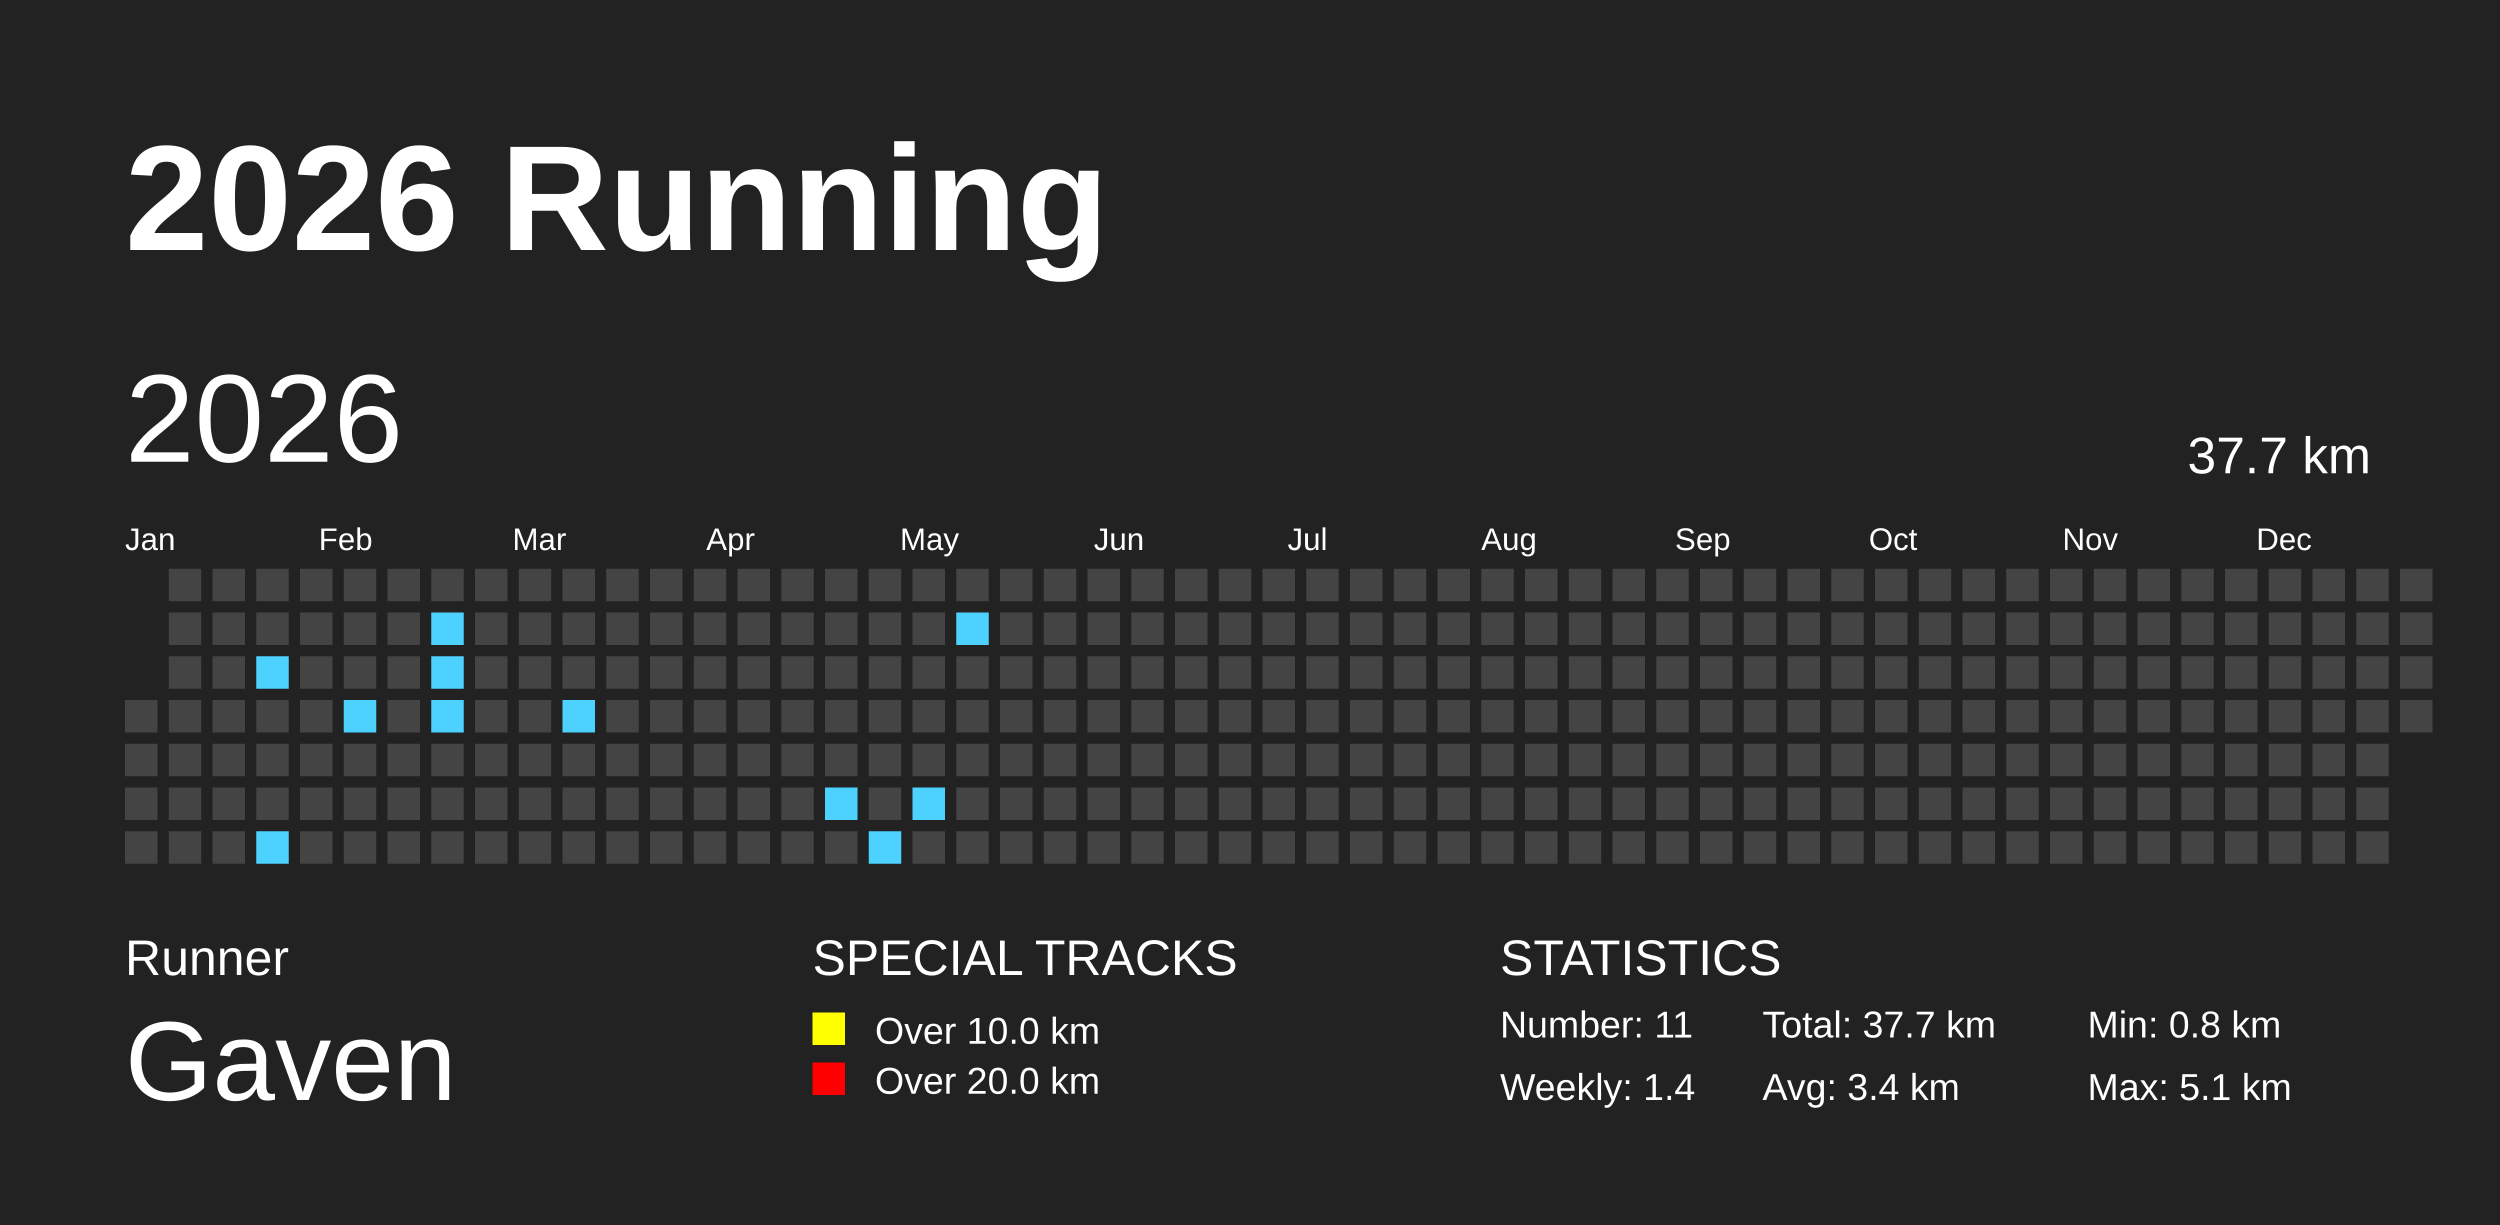
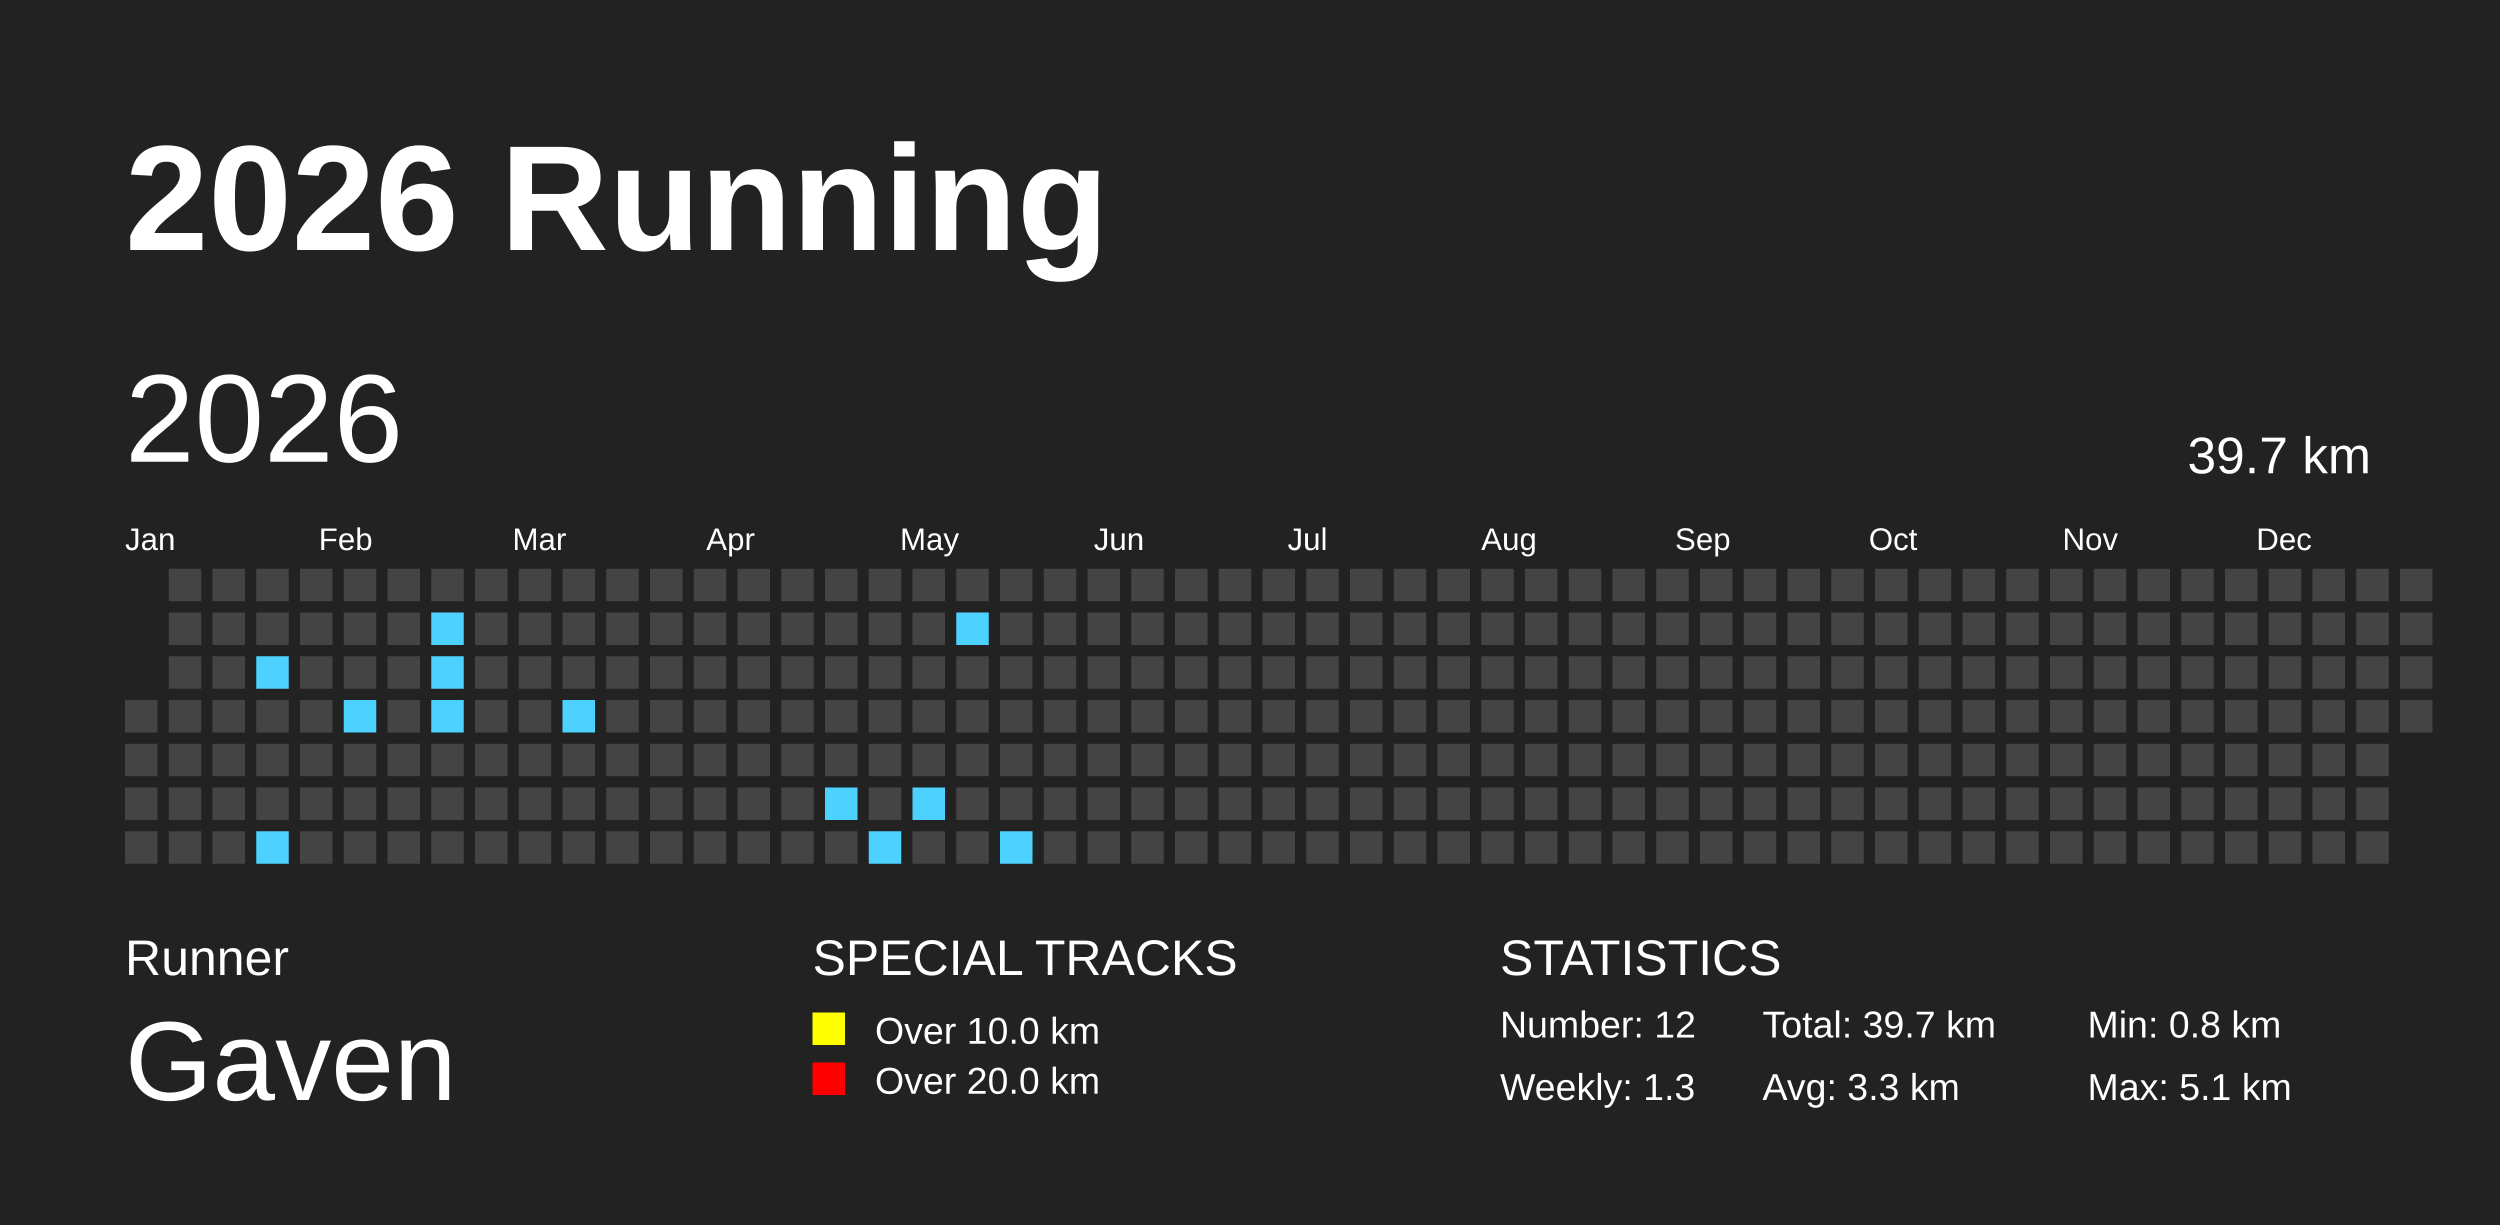
<svg xmlns="http://www.w3.org/2000/svg" baseProfile="full" height="98mm" version="1.1" viewBox="0,0,200,98" width="200mm">
  <defs />
  <rect fill="#222222" height="98" width="200" x="0" y="0" />
  <text fill="#FFFFFF" style="font-size:12px; font-family:Arial; font-weight:bold;" x="10" y="20">2026 Running</text>
  <text fill="#FFFFFF" style="font-size:4px; font-family:Arial" x="10" y="78">Runner</text>
  <text fill="#FFFFFF" style="font-size:9px; font-family:Arial" x="10" y="88">Gaven</text>
  <text fill="#FFFFFF" style="font-size:4px; font-family:Arial" x="65" y="78">SPECIAL TRACKS</text>
  <rect fill="yellow" height="2.6" width="2.6" x="65" y="81" />
  <text fill="#FFFFFF" style="font-size:3px; font-family:Arial" x="70" y="83.5">Over 10.0 km</text>
  <rect fill="red" height="2.6" width="2.6" x="65" y="85" />
  <text fill="#FFFFFF" style="font-size:3px; font-family:Arial" x="70" y="87.5">Over 20.0 km</text>
  <text fill="#FFFFFF" style="font-size:4px; font-family:Arial" x="120" y="78">STATISTICS</text>
-   <text fill="#FFFFFF" style="font-size:3px; font-family:Arial" x="120" y="83">Number: 11</text>
-   <text fill="#FFFFFF" style="font-size:3px; font-family:Arial" x="120" y="88">Weekly: 1.4</text>
-   <text fill="#FFFFFF" style="font-size:3px; font-family:Arial" x="141" y="83">Total: 37.7 km</text>
-   <text fill="#FFFFFF" style="font-size:3px; font-family:Arial" x="141" y="88">Avg: 3.4 km</text>
+   <text fill="#FFFFFF" style="font-size:3px; font-family:Arial" x="120" y="83">Number: 12</text>
+   <text fill="#FFFFFF" style="font-size:3px; font-family:Arial" x="120" y="88">Weekly: 1.3</text>
+   <text fill="#FFFFFF" style="font-size:3px; font-family:Arial" x="141" y="83">Total: 39.7 km</text>
+   <text fill="#FFFFFF" style="font-size:3px; font-family:Arial" x="141" y="88">Avg: 3.3 km</text>
  <text fill="#FFFFFF" style="font-size:3px; font-family:Arial" x="167" y="83">Min: 0.8 km</text>
  <text fill="#FFFFFF" style="font-size:3px; font-family:Arial" x="167" y="88">Max: 5.1 km</text>
  <text dominant-baseline="hanging" fill="#FFFFFF" style="font-size:10.0px; font-family:Arial;" x="10" y="30">2026</text>
-   <text dominant-baseline="hanging" fill="#FFFFFF" style="font-size:4.125px; font-family:Arial;" x="175" y="35">37.7 km</text>
+   <text dominant-baseline="hanging" fill="#FFFFFF" style="font-size:4.125px; font-family:Arial;" x="175" y="35">39.7 km</text>
  <text fill="#FFFFFF" style="font-size:2.5px; font-family:Arial" x="10.0" y="44">Jan</text>
  <text fill="#FFFFFF" style="font-size:2.5px; font-family:Arial" x="25.5" y="44">Feb</text>
  <text fill="#FFFFFF" style="font-size:2.5px; font-family:Arial" x="41.0" y="44">Mar</text>
  <text fill="#FFFFFF" style="font-size:2.5px; font-family:Arial" x="56.5" y="44">Apr</text>
  <text fill="#FFFFFF" style="font-size:2.5px; font-family:Arial" x="72.0" y="44">May</text>
  <text fill="#FFFFFF" style="font-size:2.5px; font-family:Arial" x="87.5" y="44">Jun</text>
  <text fill="#FFFFFF" style="font-size:2.5px; font-family:Arial" x="103.0" y="44">Jul</text>
  <text fill="#FFFFFF" style="font-size:2.5px; font-family:Arial" x="118.5" y="44">Aug</text>
  <text fill="#FFFFFF" style="font-size:2.5px; font-family:Arial" x="134.0" y="44">Sep</text>
  <text fill="#FFFFFF" style="font-size:2.5px; font-family:Arial" x="149.5" y="44">Oct</text>
  <text fill="#FFFFFF" style="font-size:2.5px; font-family:Arial" x="165.0" y="44">Nov</text>
  <text fill="#FFFFFF" style="font-size:2.5px; font-family:Arial" x="180.5" y="44">Dec</text>
  <rect fill="#444444" height="2.6" width="2.6" x="10.0" y="56.0" />
  <rect fill="#444444" height="2.6" width="2.6" x="10.0" y="59.5" />
  <rect fill="#444444" height="2.6" width="2.6" x="10.0" y="63.0" />
  <rect fill="#444444" height="2.6" width="2.6" x="10.0" y="66.5" />
  <rect fill="#444444" height="2.6" width="2.6" x="13.5" y="45.5" />
  <rect fill="#444444" height="2.6" width="2.6" x="13.5" y="49.0" />
  <rect fill="#444444" height="2.6" width="2.6" x="13.5" y="52.5" />
  <rect fill="#444444" height="2.6" width="2.6" x="13.5" y="56.0" />
  <rect fill="#444444" height="2.6" width="2.6" x="13.5" y="59.5" />
  <rect fill="#444444" height="2.6" width="2.6" x="13.5" y="63.0" />
  <rect fill="#444444" height="2.6" width="2.6" x="13.5" y="66.5" />
  <rect fill="#444444" height="2.6" width="2.6" x="17.0" y="45.5" />
  <rect fill="#444444" height="2.6" width="2.6" x="17.0" y="49.0" />
  <rect fill="#444444" height="2.6" width="2.6" x="17.0" y="52.5" />
  <rect fill="#444444" height="2.6" width="2.6" x="17.0" y="56.0" />
  <rect fill="#444444" height="2.6" width="2.6" x="17.0" y="59.5" />
  <rect fill="#444444" height="2.6" width="2.6" x="17.0" y="63.0" />
  <rect fill="#444444" height="2.6" width="2.6" x="17.0" y="66.5" />
  <rect fill="#444444" height="2.6" width="2.6" x="20.5" y="45.5" />
  <rect fill="#444444" height="2.6" width="2.6" x="20.5" y="49.0" />
  <rect fill="#4DD2FF" height="2.6" width="2.6" x="20.5" y="52.5" />
  <rect fill="#444444" height="2.6" width="2.6" x="20.5" y="56.0" />
  <rect fill="#444444" height="2.6" width="2.6" x="20.5" y="59.5" />
  <rect fill="#444444" height="2.6" width="2.6" x="20.5" y="63.0" />
  <rect fill="#4DD2FF" height="2.6" width="2.6" x="20.5" y="66.5" />
  <rect fill="#444444" height="2.6" width="2.6" x="24.0" y="45.5" />
  <rect fill="#444444" height="2.6" width="2.6" x="24.0" y="49.0" />
  <rect fill="#444444" height="2.6" width="2.6" x="24.0" y="52.5" />
  <rect fill="#444444" height="2.6" width="2.6" x="24.0" y="56.0" />
  <rect fill="#444444" height="2.6" width="2.6" x="24.0" y="59.5" />
  <rect fill="#444444" height="2.6" width="2.6" x="24.0" y="63.0" />
  <rect fill="#444444" height="2.6" width="2.6" x="24.0" y="66.5" />
  <rect fill="#444444" height="2.6" width="2.6" x="27.5" y="45.5" />
  <rect fill="#444444" height="2.6" width="2.6" x="27.5" y="49.0" />
  <rect fill="#444444" height="2.6" width="2.6" x="27.5" y="52.5" />
  <rect fill="#4DD2FF" height="2.6" width="2.6" x="27.5" y="56.0" />
  <rect fill="#444444" height="2.6" width="2.6" x="27.5" y="59.5" />
  <rect fill="#444444" height="2.6" width="2.6" x="27.5" y="63.0" />
  <rect fill="#444444" height="2.6" width="2.6" x="27.5" y="66.5" />
  <rect fill="#444444" height="2.6" width="2.6" x="31.0" y="45.5" />
  <rect fill="#444444" height="2.6" width="2.6" x="31.0" y="49.0" />
  <rect fill="#444444" height="2.6" width="2.6" x="31.0" y="52.5" />
  <rect fill="#444444" height="2.6" width="2.6" x="31.0" y="56.0" />
  <rect fill="#444444" height="2.6" width="2.6" x="31.0" y="59.5" />
  <rect fill="#444444" height="2.6" width="2.6" x="31.0" y="63.0" />
  <rect fill="#444444" height="2.6" width="2.6" x="31.0" y="66.5" />
  <rect fill="#444444" height="2.6" width="2.6" x="34.5" y="45.5" />
  <rect fill="#4DD2FF" height="2.6" width="2.6" x="34.5" y="49.0" />
  <rect fill="#4DD2FF" height="2.6" width="2.6" x="34.5" y="52.5" />
  <rect fill="#4DD2FF" height="2.6" width="2.6" x="34.5" y="56.0" />
  <rect fill="#444444" height="2.6" width="2.6" x="34.5" y="59.5" />
  <rect fill="#444444" height="2.6" width="2.6" x="34.5" y="63.0" />
  <rect fill="#444444" height="2.6" width="2.6" x="34.5" y="66.5" />
  <rect fill="#444444" height="2.6" width="2.6" x="38.0" y="45.5" />
  <rect fill="#444444" height="2.6" width="2.6" x="38.0" y="49.0" />
  <rect fill="#444444" height="2.6" width="2.6" x="38.0" y="52.5" />
  <rect fill="#444444" height="2.6" width="2.6" x="38.0" y="56.0" />
  <rect fill="#444444" height="2.6" width="2.6" x="38.0" y="59.5" />
  <rect fill="#444444" height="2.6" width="2.6" x="38.0" y="63.0" />
  <rect fill="#444444" height="2.6" width="2.6" x="38.0" y="66.5" />
  <rect fill="#444444" height="2.6" width="2.6" x="41.5" y="45.5" />
  <rect fill="#444444" height="2.6" width="2.6" x="41.5" y="49.0" />
  <rect fill="#444444" height="2.6" width="2.6" x="41.5" y="52.5" />
  <rect fill="#444444" height="2.6" width="2.6" x="41.5" y="56.0" />
  <rect fill="#444444" height="2.6" width="2.6" x="41.5" y="59.5" />
  <rect fill="#444444" height="2.6" width="2.6" x="41.5" y="63.0" />
  <rect fill="#444444" height="2.6" width="2.6" x="41.5" y="66.5" />
  <rect fill="#444444" height="2.6" width="2.6" x="45.0" y="45.5" />
  <rect fill="#444444" height="2.6" width="2.6" x="45.0" y="49.0" />
  <rect fill="#444444" height="2.6" width="2.6" x="45.0" y="52.5" />
  <rect fill="#4DD2FF" height="2.6" width="2.6" x="45.0" y="56.0" />
  <rect fill="#444444" height="2.6" width="2.6" x="45.0" y="59.5" />
  <rect fill="#444444" height="2.6" width="2.6" x="45.0" y="63.0" />
  <rect fill="#444444" height="2.6" width="2.6" x="45.0" y="66.5" />
  <rect fill="#444444" height="2.6" width="2.6" x="48.5" y="45.5" />
  <rect fill="#444444" height="2.6" width="2.6" x="48.5" y="49.0" />
  <rect fill="#444444" height="2.6" width="2.6" x="48.5" y="52.5" />
  <rect fill="#444444" height="2.6" width="2.6" x="48.5" y="56.0" />
  <rect fill="#444444" height="2.6" width="2.6" x="48.5" y="59.5" />
  <rect fill="#444444" height="2.6" width="2.6" x="48.5" y="63.0" />
  <rect fill="#444444" height="2.6" width="2.6" x="48.5" y="66.5" />
  <rect fill="#444444" height="2.6" width="2.6" x="52.0" y="45.5" />
  <rect fill="#444444" height="2.6" width="2.6" x="52.0" y="49.0" />
  <rect fill="#444444" height="2.6" width="2.6" x="52.0" y="52.5" />
  <rect fill="#444444" height="2.6" width="2.6" x="52.0" y="56.0" />
  <rect fill="#444444" height="2.6" width="2.6" x="52.0" y="59.5" />
  <rect fill="#444444" height="2.6" width="2.6" x="52.0" y="63.0" />
  <rect fill="#444444" height="2.6" width="2.6" x="52.0" y="66.5" />
  <rect fill="#444444" height="2.6" width="2.6" x="55.5" y="45.5" />
  <rect fill="#444444" height="2.6" width="2.6" x="55.5" y="49.0" />
  <rect fill="#444444" height="2.6" width="2.6" x="55.5" y="52.5" />
  <rect fill="#444444" height="2.6" width="2.6" x="55.5" y="56.0" />
  <rect fill="#444444" height="2.6" width="2.6" x="55.5" y="59.5" />
  <rect fill="#444444" height="2.6" width="2.6" x="55.5" y="63.0" />
  <rect fill="#444444" height="2.6" width="2.6" x="55.5" y="66.5" />
  <rect fill="#444444" height="2.6" width="2.6" x="59.0" y="45.5" />
  <rect fill="#444444" height="2.6" width="2.6" x="59.0" y="49.0" />
  <rect fill="#444444" height="2.6" width="2.6" x="59.0" y="52.5" />
  <rect fill="#444444" height="2.6" width="2.6" x="59.0" y="56.0" />
  <rect fill="#444444" height="2.6" width="2.6" x="59.0" y="59.5" />
  <rect fill="#444444" height="2.6" width="2.6" x="59.0" y="63.0" />
  <rect fill="#444444" height="2.6" width="2.6" x="59.0" y="66.5" />
  <rect fill="#444444" height="2.6" width="2.6" x="62.5" y="45.5" />
  <rect fill="#444444" height="2.6" width="2.6" x="62.5" y="49.0" />
  <rect fill="#444444" height="2.6" width="2.6" x="62.5" y="52.5" />
  <rect fill="#444444" height="2.6" width="2.6" x="62.5" y="56.0" />
  <rect fill="#444444" height="2.6" width="2.6" x="62.5" y="59.5" />
  <rect fill="#444444" height="2.6" width="2.6" x="62.5" y="63.0" />
  <rect fill="#444444" height="2.6" width="2.6" x="62.5" y="66.5" />
  <rect fill="#444444" height="2.6" width="2.6" x="66.0" y="45.5" />
  <rect fill="#444444" height="2.6" width="2.6" x="66.0" y="49.0" />
  <rect fill="#444444" height="2.6" width="2.6" x="66.0" y="52.5" />
  <rect fill="#444444" height="2.6" width="2.6" x="66.0" y="56.0" />
  <rect fill="#444444" height="2.6" width="2.6" x="66.0" y="59.5" />
  <rect fill="#4DD2FF" height="2.6" width="2.6" x="66.0" y="63.0" />
  <rect fill="#444444" height="2.6" width="2.6" x="66.0" y="66.5" />
  <rect fill="#444444" height="2.6" width="2.6" x="69.5" y="45.5" />
  <rect fill="#444444" height="2.6" width="2.6" x="69.5" y="49.0" />
  <rect fill="#444444" height="2.6" width="2.6" x="69.5" y="52.5" />
  <rect fill="#444444" height="2.6" width="2.6" x="69.5" y="56.0" />
  <rect fill="#444444" height="2.6" width="2.6" x="69.5" y="59.5" />
  <rect fill="#444444" height="2.6" width="2.6" x="69.5" y="63.0" />
  <rect fill="#4DD2FF" height="2.6" width="2.6" x="69.5" y="66.5" />
  <rect fill="#444444" height="2.6" width="2.6" x="73.0" y="45.5" />
  <rect fill="#444444" height="2.6" width="2.6" x="73.0" y="49.0" />
  <rect fill="#444444" height="2.6" width="2.6" x="73.0" y="52.5" />
  <rect fill="#444444" height="2.6" width="2.6" x="73.0" y="56.0" />
  <rect fill="#444444" height="2.6" width="2.6" x="73.0" y="59.5" />
  <rect fill="#4DD2FF" height="2.6" width="2.6" x="73.0" y="63.0" />
  <rect fill="#444444" height="2.6" width="2.6" x="73.0" y="66.5" />
  <rect fill="#444444" height="2.6" width="2.6" x="76.5" y="45.5" />
  <rect fill="#4DD2FF" height="2.6" width="2.6" x="76.5" y="49.0" />
  <rect fill="#444444" height="2.6" width="2.6" x="76.5" y="52.5" />
  <rect fill="#444444" height="2.6" width="2.6" x="76.5" y="56.0" />
  <rect fill="#444444" height="2.6" width="2.6" x="76.5" y="59.5" />
  <rect fill="#444444" height="2.6" width="2.6" x="76.5" y="63.0" />
  <rect fill="#444444" height="2.6" width="2.6" x="76.5" y="66.5" />
  <rect fill="#444444" height="2.6" width="2.6" x="80.0" y="45.5" />
  <rect fill="#444444" height="2.6" width="2.6" x="80.0" y="49.0" />
  <rect fill="#444444" height="2.6" width="2.6" x="80.0" y="52.5" />
  <rect fill="#444444" height="2.6" width="2.6" x="80.0" y="56.0" />
  <rect fill="#444444" height="2.6" width="2.6" x="80.0" y="59.5" />
  <rect fill="#444444" height="2.6" width="2.6" x="80.0" y="63.0" />
-   <rect fill="#444444" height="2.6" width="2.6" x="80.0" y="66.5" />
+   <rect fill="#4DD2FF" height="2.6" width="2.6" x="80.0" y="66.5" />
  <rect fill="#444444" height="2.6" width="2.6" x="83.5" y="45.5" />
  <rect fill="#444444" height="2.6" width="2.6" x="83.5" y="49.0" />
  <rect fill="#444444" height="2.6" width="2.6" x="83.5" y="52.5" />
  <rect fill="#444444" height="2.6" width="2.6" x="83.5" y="56.0" />
  <rect fill="#444444" height="2.6" width="2.6" x="83.5" y="59.5" />
  <rect fill="#444444" height="2.6" width="2.6" x="83.5" y="63.0" />
  <rect fill="#444444" height="2.6" width="2.6" x="83.5" y="66.5" />
  <rect fill="#444444" height="2.6" width="2.6" x="87.0" y="45.5" />
  <rect fill="#444444" height="2.6" width="2.6" x="87.0" y="49.0" />
  <rect fill="#444444" height="2.6" width="2.6" x="87.0" y="52.5" />
  <rect fill="#444444" height="2.6" width="2.6" x="87.0" y="56.0" />
  <rect fill="#444444" height="2.6" width="2.6" x="87.0" y="59.5" />
  <rect fill="#444444" height="2.6" width="2.6" x="87.0" y="63.0" />
  <rect fill="#444444" height="2.6" width="2.6" x="87.0" y="66.5" />
  <rect fill="#444444" height="2.6" width="2.6" x="90.5" y="45.5" />
  <rect fill="#444444" height="2.6" width="2.6" x="90.5" y="49.0" />
  <rect fill="#444444" height="2.6" width="2.6" x="90.5" y="52.5" />
  <rect fill="#444444" height="2.6" width="2.6" x="90.5" y="56.0" />
  <rect fill="#444444" height="2.6" width="2.6" x="90.5" y="59.5" />
  <rect fill="#444444" height="2.6" width="2.6" x="90.5" y="63.0" />
  <rect fill="#444444" height="2.6" width="2.6" x="90.5" y="66.5" />
  <rect fill="#444444" height="2.6" width="2.6" x="94.0" y="45.5" />
  <rect fill="#444444" height="2.6" width="2.6" x="94.0" y="49.0" />
  <rect fill="#444444" height="2.6" width="2.6" x="94.0" y="52.5" />
  <rect fill="#444444" height="2.6" width="2.6" x="94.0" y="56.0" />
  <rect fill="#444444" height="2.6" width="2.6" x="94.0" y="59.5" />
  <rect fill="#444444" height="2.6" width="2.6" x="94.0" y="63.0" />
  <rect fill="#444444" height="2.6" width="2.6" x="94.0" y="66.5" />
  <rect fill="#444444" height="2.6" width="2.6" x="97.5" y="45.5" />
  <rect fill="#444444" height="2.6" width="2.6" x="97.5" y="49.0" />
  <rect fill="#444444" height="2.6" width="2.6" x="97.5" y="52.5" />
  <rect fill="#444444" height="2.6" width="2.6" x="97.5" y="56.0" />
  <rect fill="#444444" height="2.6" width="2.6" x="97.5" y="59.5" />
  <rect fill="#444444" height="2.6" width="2.6" x="97.5" y="63.0" />
  <rect fill="#444444" height="2.6" width="2.6" x="97.5" y="66.5" />
  <rect fill="#444444" height="2.6" width="2.6" x="101.0" y="45.5" />
  <rect fill="#444444" height="2.6" width="2.6" x="101.0" y="49.0" />
  <rect fill="#444444" height="2.6" width="2.6" x="101.0" y="52.5" />
  <rect fill="#444444" height="2.6" width="2.6" x="101.0" y="56.0" />
  <rect fill="#444444" height="2.6" width="2.6" x="101.0" y="59.5" />
  <rect fill="#444444" height="2.6" width="2.6" x="101.0" y="63.0" />
  <rect fill="#444444" height="2.6" width="2.6" x="101.0" y="66.5" />
  <rect fill="#444444" height="2.6" width="2.6" x="104.5" y="45.5" />
  <rect fill="#444444" height="2.6" width="2.6" x="104.5" y="49.0" />
  <rect fill="#444444" height="2.6" width="2.6" x="104.5" y="52.5" />
  <rect fill="#444444" height="2.6" width="2.6" x="104.5" y="56.0" />
  <rect fill="#444444" height="2.6" width="2.6" x="104.5" y="59.5" />
  <rect fill="#444444" height="2.6" width="2.6" x="104.5" y="63.0" />
  <rect fill="#444444" height="2.6" width="2.6" x="104.5" y="66.5" />
  <rect fill="#444444" height="2.6" width="2.6" x="108.0" y="45.5" />
  <rect fill="#444444" height="2.6" width="2.6" x="108.0" y="49.0" />
  <rect fill="#444444" height="2.6" width="2.6" x="108.0" y="52.5" />
  <rect fill="#444444" height="2.6" width="2.6" x="108.0" y="56.0" />
  <rect fill="#444444" height="2.6" width="2.6" x="108.0" y="59.5" />
  <rect fill="#444444" height="2.6" width="2.6" x="108.0" y="63.0" />
  <rect fill="#444444" height="2.6" width="2.6" x="108.0" y="66.5" />
  <rect fill="#444444" height="2.6" width="2.6" x="111.5" y="45.5" />
  <rect fill="#444444" height="2.6" width="2.6" x="111.5" y="49.0" />
  <rect fill="#444444" height="2.6" width="2.6" x="111.5" y="52.5" />
  <rect fill="#444444" height="2.6" width="2.6" x="111.5" y="56.0" />
  <rect fill="#444444" height="2.6" width="2.6" x="111.5" y="59.5" />
  <rect fill="#444444" height="2.6" width="2.6" x="111.5" y="63.0" />
  <rect fill="#444444" height="2.6" width="2.6" x="111.5" y="66.5" />
  <rect fill="#444444" height="2.6" width="2.6" x="115.0" y="45.5" />
  <rect fill="#444444" height="2.6" width="2.6" x="115.0" y="49.0" />
  <rect fill="#444444" height="2.6" width="2.6" x="115.0" y="52.5" />
  <rect fill="#444444" height="2.6" width="2.6" x="115.0" y="56.0" />
  <rect fill="#444444" height="2.6" width="2.6" x="115.0" y="59.5" />
  <rect fill="#444444" height="2.6" width="2.6" x="115.0" y="63.0" />
  <rect fill="#444444" height="2.6" width="2.6" x="115.0" y="66.5" />
  <rect fill="#444444" height="2.6" width="2.6" x="118.5" y="45.5" />
  <rect fill="#444444" height="2.6" width="2.6" x="118.5" y="49.0" />
  <rect fill="#444444" height="2.6" width="2.6" x="118.5" y="52.5" />
  <rect fill="#444444" height="2.6" width="2.6" x="118.5" y="56.0" />
  <rect fill="#444444" height="2.6" width="2.6" x="118.5" y="59.5" />
  <rect fill="#444444" height="2.6" width="2.6" x="118.5" y="63.0" />
  <rect fill="#444444" height="2.6" width="2.6" x="118.5" y="66.5" />
  <rect fill="#444444" height="2.6" width="2.6" x="122.0" y="45.5" />
  <rect fill="#444444" height="2.6" width="2.6" x="122.0" y="49.0" />
  <rect fill="#444444" height="2.6" width="2.6" x="122.0" y="52.5" />
  <rect fill="#444444" height="2.6" width="2.6" x="122.0" y="56.0" />
  <rect fill="#444444" height="2.6" width="2.6" x="122.0" y="59.5" />
  <rect fill="#444444" height="2.6" width="2.6" x="122.0" y="63.0" />
  <rect fill="#444444" height="2.6" width="2.6" x="122.0" y="66.5" />
  <rect fill="#444444" height="2.6" width="2.6" x="125.5" y="45.5" />
  <rect fill="#444444" height="2.6" width="2.6" x="125.5" y="49.0" />
  <rect fill="#444444" height="2.6" width="2.6" x="125.5" y="52.5" />
  <rect fill="#444444" height="2.6" width="2.6" x="125.5" y="56.0" />
  <rect fill="#444444" height="2.6" width="2.6" x="125.5" y="59.5" />
  <rect fill="#444444" height="2.6" width="2.6" x="125.5" y="63.0" />
  <rect fill="#444444" height="2.6" width="2.6" x="125.5" y="66.5" />
  <rect fill="#444444" height="2.6" width="2.6" x="129.0" y="45.5" />
  <rect fill="#444444" height="2.6" width="2.6" x="129.0" y="49.0" />
  <rect fill="#444444" height="2.6" width="2.6" x="129.0" y="52.5" />
  <rect fill="#444444" height="2.6" width="2.6" x="129.0" y="56.0" />
  <rect fill="#444444" height="2.6" width="2.6" x="129.0" y="59.5" />
  <rect fill="#444444" height="2.6" width="2.6" x="129.0" y="63.0" />
  <rect fill="#444444" height="2.6" width="2.6" x="129.0" y="66.5" />
  <rect fill="#444444" height="2.6" width="2.6" x="132.5" y="45.5" />
  <rect fill="#444444" height="2.6" width="2.6" x="132.5" y="49.0" />
  <rect fill="#444444" height="2.6" width="2.6" x="132.5" y="52.5" />
  <rect fill="#444444" height="2.6" width="2.6" x="132.5" y="56.0" />
  <rect fill="#444444" height="2.6" width="2.6" x="132.5" y="59.5" />
  <rect fill="#444444" height="2.6" width="2.6" x="132.5" y="63.0" />
  <rect fill="#444444" height="2.6" width="2.6" x="132.5" y="66.5" />
  <rect fill="#444444" height="2.6" width="2.6" x="136.0" y="45.5" />
  <rect fill="#444444" height="2.6" width="2.6" x="136.0" y="49.0" />
  <rect fill="#444444" height="2.6" width="2.6" x="136.0" y="52.5" />
  <rect fill="#444444" height="2.6" width="2.6" x="136.0" y="56.0" />
  <rect fill="#444444" height="2.6" width="2.6" x="136.0" y="59.5" />
  <rect fill="#444444" height="2.6" width="2.6" x="136.0" y="63.0" />
  <rect fill="#444444" height="2.6" width="2.6" x="136.0" y="66.5" />
  <rect fill="#444444" height="2.6" width="2.6" x="139.5" y="45.5" />
  <rect fill="#444444" height="2.6" width="2.6" x="139.5" y="49.0" />
  <rect fill="#444444" height="2.6" width="2.6" x="139.5" y="52.5" />
  <rect fill="#444444" height="2.6" width="2.6" x="139.5" y="56.0" />
  <rect fill="#444444" height="2.6" width="2.6" x="139.5" y="59.5" />
  <rect fill="#444444" height="2.6" width="2.6" x="139.5" y="63.0" />
  <rect fill="#444444" height="2.6" width="2.6" x="139.5" y="66.5" />
  <rect fill="#444444" height="2.6" width="2.6" x="143.0" y="45.5" />
  <rect fill="#444444" height="2.6" width="2.6" x="143.0" y="49.0" />
  <rect fill="#444444" height="2.6" width="2.6" x="143.0" y="52.5" />
  <rect fill="#444444" height="2.6" width="2.6" x="143.0" y="56.0" />
  <rect fill="#444444" height="2.6" width="2.6" x="143.0" y="59.5" />
  <rect fill="#444444" height="2.6" width="2.6" x="143.0" y="63.0" />
  <rect fill="#444444" height="2.6" width="2.6" x="143.0" y="66.5" />
  <rect fill="#444444" height="2.6" width="2.6" x="146.5" y="45.5" />
  <rect fill="#444444" height="2.6" width="2.6" x="146.5" y="49.0" />
  <rect fill="#444444" height="2.6" width="2.6" x="146.5" y="52.5" />
  <rect fill="#444444" height="2.6" width="2.6" x="146.5" y="56.0" />
  <rect fill="#444444" height="2.6" width="2.6" x="146.5" y="59.5" />
  <rect fill="#444444" height="2.6" width="2.6" x="146.5" y="63.0" />
  <rect fill="#444444" height="2.6" width="2.6" x="146.5" y="66.5" />
  <rect fill="#444444" height="2.6" width="2.6" x="150.0" y="45.5" />
  <rect fill="#444444" height="2.6" width="2.6" x="150.0" y="49.0" />
  <rect fill="#444444" height="2.6" width="2.6" x="150.0" y="52.5" />
  <rect fill="#444444" height="2.6" width="2.6" x="150.0" y="56.0" />
  <rect fill="#444444" height="2.6" width="2.6" x="150.0" y="59.5" />
  <rect fill="#444444" height="2.6" width="2.6" x="150.0" y="63.0" />
  <rect fill="#444444" height="2.6" width="2.6" x="150.0" y="66.5" />
  <rect fill="#444444" height="2.6" width="2.6" x="153.5" y="45.5" />
  <rect fill="#444444" height="2.6" width="2.6" x="153.5" y="49.0" />
  <rect fill="#444444" height="2.6" width="2.6" x="153.5" y="52.5" />
  <rect fill="#444444" height="2.6" width="2.6" x="153.5" y="56.0" />
  <rect fill="#444444" height="2.6" width="2.6" x="153.5" y="59.5" />
  <rect fill="#444444" height="2.6" width="2.6" x="153.5" y="63.0" />
  <rect fill="#444444" height="2.6" width="2.6" x="153.5" y="66.5" />
  <rect fill="#444444" height="2.6" width="2.6" x="157.0" y="45.5" />
  <rect fill="#444444" height="2.6" width="2.6" x="157.0" y="49.0" />
  <rect fill="#444444" height="2.6" width="2.6" x="157.0" y="52.5" />
  <rect fill="#444444" height="2.6" width="2.6" x="157.0" y="56.0" />
  <rect fill="#444444" height="2.6" width="2.6" x="157.0" y="59.5" />
  <rect fill="#444444" height="2.6" width="2.6" x="157.0" y="63.0" />
  <rect fill="#444444" height="2.6" width="2.6" x="157.0" y="66.5" />
  <rect fill="#444444" height="2.6" width="2.6" x="160.5" y="45.5" />
  <rect fill="#444444" height="2.6" width="2.6" x="160.5" y="49.0" />
  <rect fill="#444444" height="2.6" width="2.6" x="160.5" y="52.5" />
  <rect fill="#444444" height="2.6" width="2.6" x="160.5" y="56.0" />
  <rect fill="#444444" height="2.6" width="2.6" x="160.5" y="59.5" />
  <rect fill="#444444" height="2.6" width="2.6" x="160.5" y="63.0" />
  <rect fill="#444444" height="2.6" width="2.6" x="160.5" y="66.5" />
  <rect fill="#444444" height="2.6" width="2.6" x="164.0" y="45.5" />
  <rect fill="#444444" height="2.6" width="2.6" x="164.0" y="49.0" />
  <rect fill="#444444" height="2.6" width="2.6" x="164.0" y="52.5" />
  <rect fill="#444444" height="2.6" width="2.6" x="164.0" y="56.0" />
  <rect fill="#444444" height="2.6" width="2.6" x="164.0" y="59.5" />
  <rect fill="#444444" height="2.6" width="2.6" x="164.0" y="63.0" />
  <rect fill="#444444" height="2.6" width="2.6" x="164.0" y="66.5" />
  <rect fill="#444444" height="2.6" width="2.6" x="167.5" y="45.5" />
  <rect fill="#444444" height="2.6" width="2.6" x="167.5" y="49.0" />
  <rect fill="#444444" height="2.6" width="2.6" x="167.5" y="52.5" />
  <rect fill="#444444" height="2.6" width="2.6" x="167.5" y="56.0" />
  <rect fill="#444444" height="2.6" width="2.6" x="167.5" y="59.5" />
  <rect fill="#444444" height="2.6" width="2.6" x="167.5" y="63.0" />
  <rect fill="#444444" height="2.6" width="2.6" x="167.5" y="66.5" />
  <rect fill="#444444" height="2.6" width="2.6" x="171.0" y="45.5" />
  <rect fill="#444444" height="2.6" width="2.6" x="171.0" y="49.0" />
  <rect fill="#444444" height="2.6" width="2.6" x="171.0" y="52.5" />
  <rect fill="#444444" height="2.6" width="2.6" x="171.0" y="56.0" />
  <rect fill="#444444" height="2.6" width="2.6" x="171.0" y="59.5" />
  <rect fill="#444444" height="2.6" width="2.6" x="171.0" y="63.0" />
  <rect fill="#444444" height="2.6" width="2.6" x="171.0" y="66.5" />
  <rect fill="#444444" height="2.6" width="2.6" x="174.5" y="45.5" />
  <rect fill="#444444" height="2.6" width="2.6" x="174.5" y="49.0" />
  <rect fill="#444444" height="2.6" width="2.6" x="174.5" y="52.5" />
  <rect fill="#444444" height="2.6" width="2.6" x="174.5" y="56.0" />
  <rect fill="#444444" height="2.6" width="2.6" x="174.5" y="59.5" />
  <rect fill="#444444" height="2.6" width="2.6" x="174.5" y="63.0" />
  <rect fill="#444444" height="2.6" width="2.6" x="174.5" y="66.5" />
  <rect fill="#444444" height="2.6" width="2.6" x="178.0" y="45.5" />
  <rect fill="#444444" height="2.6" width="2.6" x="178.0" y="49.0" />
  <rect fill="#444444" height="2.6" width="2.6" x="178.0" y="52.5" />
  <rect fill="#444444" height="2.6" width="2.6" x="178.0" y="56.0" />
  <rect fill="#444444" height="2.6" width="2.6" x="178.0" y="59.5" />
  <rect fill="#444444" height="2.6" width="2.6" x="178.0" y="63.0" />
  <rect fill="#444444" height="2.6" width="2.6" x="178.0" y="66.5" />
  <rect fill="#444444" height="2.6" width="2.6" x="181.5" y="45.5" />
  <rect fill="#444444" height="2.6" width="2.6" x="181.5" y="49.0" />
  <rect fill="#444444" height="2.6" width="2.6" x="181.5" y="52.5" />
  <rect fill="#444444" height="2.6" width="2.6" x="181.5" y="56.0" />
  <rect fill="#444444" height="2.6" width="2.6" x="181.5" y="59.5" />
  <rect fill="#444444" height="2.6" width="2.6" x="181.5" y="63.0" />
  <rect fill="#444444" height="2.6" width="2.6" x="181.5" y="66.5" />
  <rect fill="#444444" height="2.6" width="2.6" x="185.0" y="45.5" />
  <rect fill="#444444" height="2.6" width="2.6" x="185.0" y="49.0" />
  <rect fill="#444444" height="2.6" width="2.6" x="185.0" y="52.5" />
  <rect fill="#444444" height="2.6" width="2.6" x="185.0" y="56.0" />
  <rect fill="#444444" height="2.6" width="2.6" x="185.0" y="59.5" />
  <rect fill="#444444" height="2.6" width="2.6" x="185.0" y="63.0" />
  <rect fill="#444444" height="2.6" width="2.6" x="185.0" y="66.5" />
  <rect fill="#444444" height="2.6" width="2.6" x="188.5" y="45.5" />
  <rect fill="#444444" height="2.6" width="2.6" x="188.5" y="49.0" />
  <rect fill="#444444" height="2.6" width="2.6" x="188.5" y="52.5" />
  <rect fill="#444444" height="2.6" width="2.6" x="188.5" y="56.0" />
  <rect fill="#444444" height="2.6" width="2.6" x="188.5" y="59.5" />
  <rect fill="#444444" height="2.6" width="2.6" x="188.5" y="63.0" />
  <rect fill="#444444" height="2.6" width="2.6" x="188.5" y="66.5" />
  <rect fill="#444444" height="2.6" width="2.6" x="192.0" y="45.5" />
  <rect fill="#444444" height="2.6" width="2.6" x="192.0" y="49.0" />
  <rect fill="#444444" height="2.6" width="2.6" x="192.0" y="52.5" />
  <rect fill="#444444" height="2.6" width="2.6" x="192.0" y="56.0" />
</svg>
